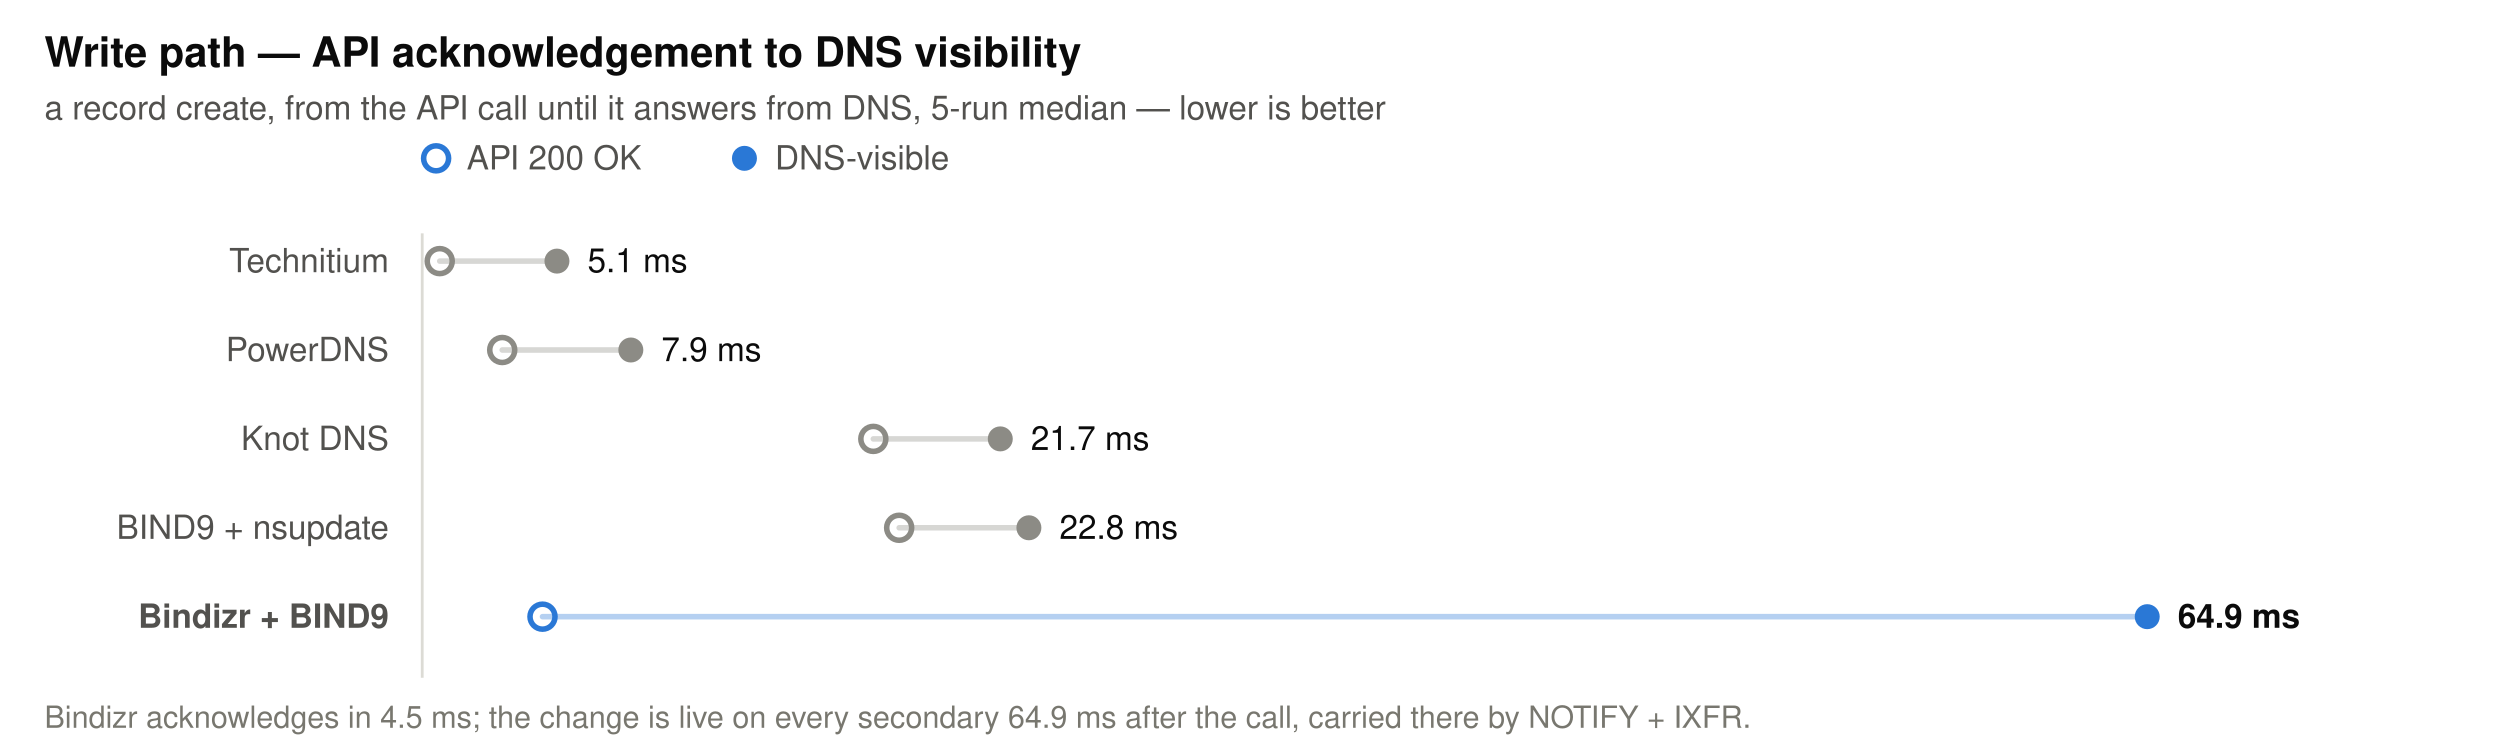
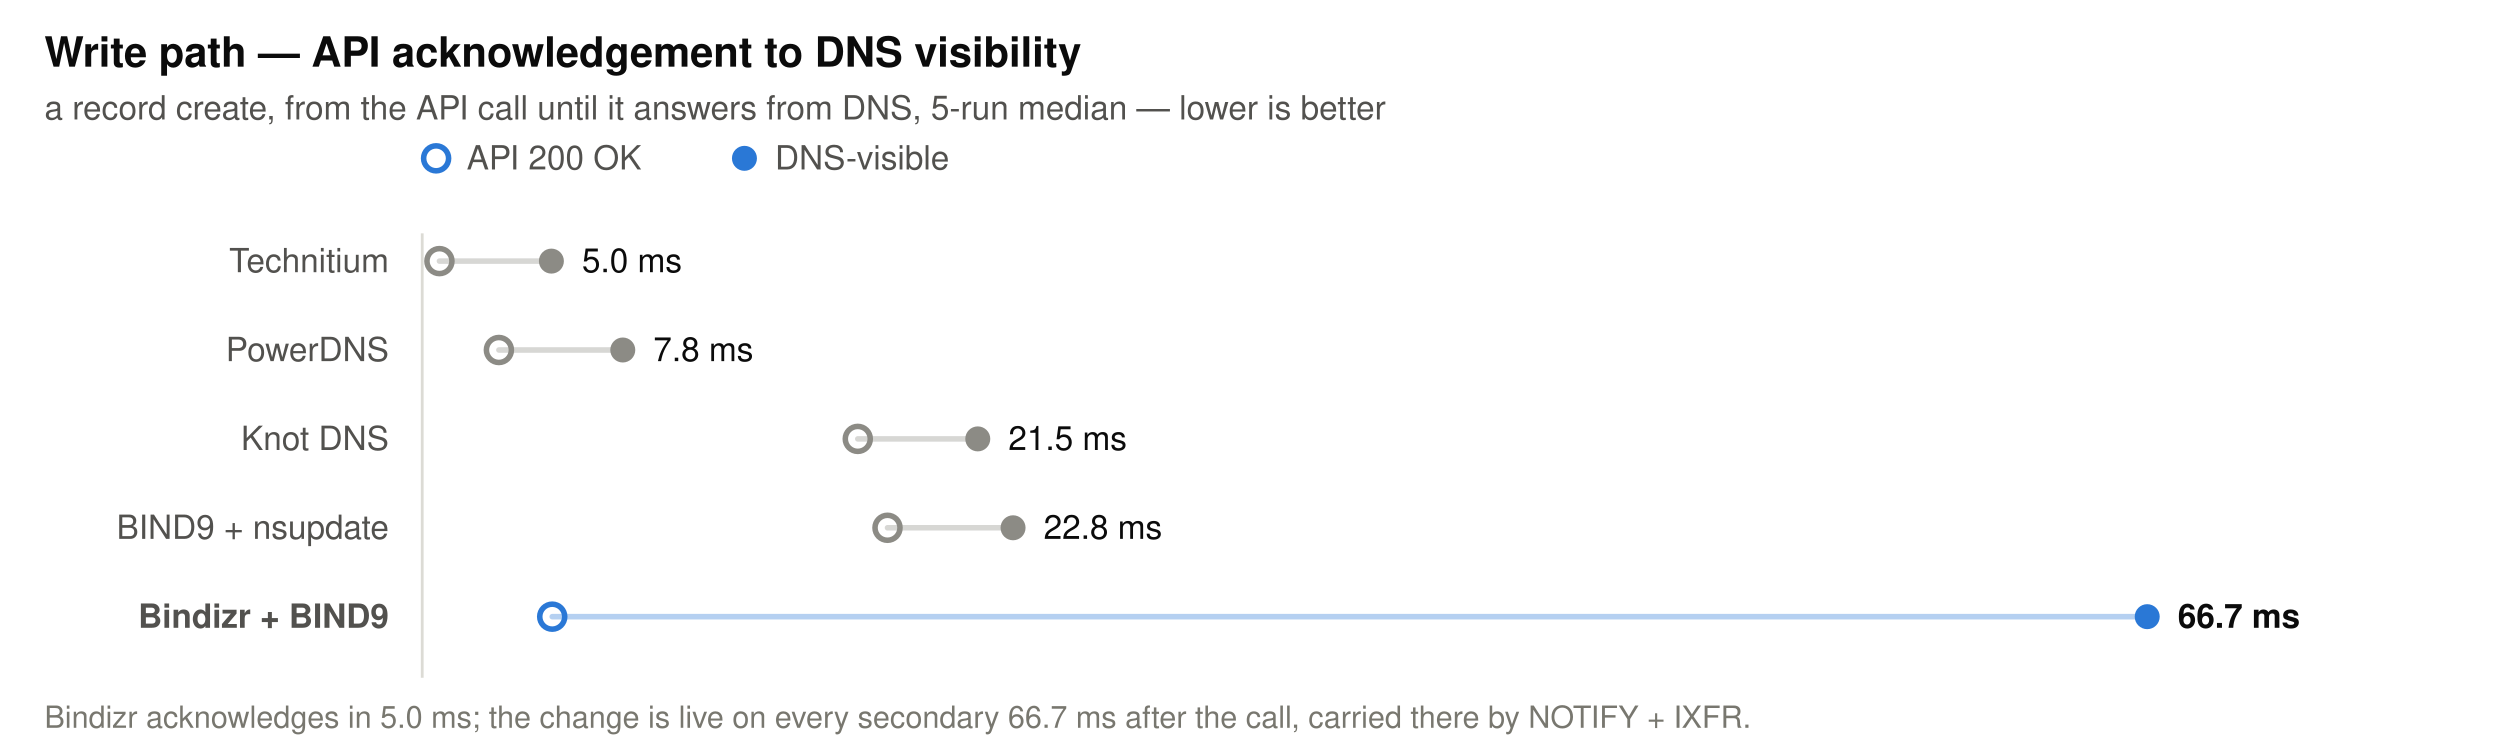
<svg xmlns="http://www.w3.org/2000/svg" width="900" height="270" viewBox="0 0 900 270" role="img">
  <text x="16.0" y="24.0" font-family="-apple-system, BlinkMacSystemFont, 'Segoe UI', Helvetica, Arial, sans-serif" font-size="15" font-weight="600" fill="#0b0b0b" text-anchor="start">Write path — API acknowledgement to DNS visibility</text>
  <text x="16.0" y="43.0" font-family="-apple-system, BlinkMacSystemFont, 'Segoe UI', Helvetica, Arial, sans-serif" font-size="12" font-weight="400" fill="#52514e" text-anchor="start">a record create, from the API call until it answers from DNS, 5-run median — lower is better</text>
  <circle cx="157" cy="57" r="4.5" fill="none" stroke="#2a78d6" stroke-width="2" />
  <text x="168.0" y="61.0" font-family="-apple-system, BlinkMacSystemFont, 'Segoe UI', Helvetica, Arial, sans-serif" font-size="12" font-weight="400" fill="#52514e" text-anchor="start">API 200 OK</text>
  <circle cx="268" cy="57" r="4.5" fill="#2a78d6" />
  <text x="279.0" y="61.0" font-family="-apple-system, BlinkMacSystemFont, 'Segoe UI', Helvetica, Arial, sans-serif" font-size="12" font-weight="400" fill="#52514e" text-anchor="start">DNS-visible</text>
  <text x="140.0" y="98.0" font-family="-apple-system, BlinkMacSystemFont, 'Segoe UI', Helvetica, Arial, sans-serif" font-size="12" font-weight="400" fill="#52514e" text-anchor="end">Technitium</text>
-   <line x1="158.3" y1="94.0" x2="200.5" y2="94.0" stroke="#8c8b85" stroke-width="2" stroke-linecap="round" opacity="0.35" />
-   <circle cx="158.3" cy="94.0" r="4.5" fill="none" stroke="#8c8b85" stroke-width="2" />
-   <circle cx="200.5" cy="94.0" r="4.5" fill="#8c8b85" />
-   <text x="211.5" y="98.0" font-family="-apple-system, BlinkMacSystemFont, 'Segoe UI', Helvetica, Arial, sans-serif" font-size="12" font-weight="400" fill="#0b0b0b" text-anchor="start">5.1 ms</text>
+   <line x1="158.2" y1="94.0" x2="198.5" y2="94.0" stroke="#8c8b85" stroke-width="2" stroke-linecap="round" opacity="0.35" />
+   <circle cx="158.2" cy="94.0" r="4.5" fill="none" stroke="#8c8b85" stroke-width="2" />
+   <circle cx="198.5" cy="94.0" r="4.5" fill="#8c8b85" />
+   <text x="209.5" y="98.0" font-family="-apple-system, BlinkMacSystemFont, 'Segoe UI', Helvetica, Arial, sans-serif" font-size="12" font-weight="400" fill="#0b0b0b" text-anchor="start">5.0 ms</text>
  <text x="140.0" y="130.0" font-family="-apple-system, BlinkMacSystemFont, 'Segoe UI', Helvetica, Arial, sans-serif" font-size="12" font-weight="400" fill="#52514e" text-anchor="end">PowerDNS</text>
-   <line x1="180.8" y1="126.0" x2="227.1" y2="126.0" stroke="#8c8b85" stroke-width="2" stroke-linecap="round" opacity="0.35" />
-   <circle cx="180.8" cy="126.0" r="4.5" fill="none" stroke="#8c8b85" stroke-width="2" />
-   <circle cx="227.1" cy="126.0" r="4.5" fill="#8c8b85" />
-   <text x="238.1" y="130.0" font-family="-apple-system, BlinkMacSystemFont, 'Segoe UI', Helvetica, Arial, sans-serif" font-size="12" font-weight="400" fill="#0b0b0b" text-anchor="start">7.9 ms</text>
+   <line x1="179.6" y1="126.0" x2="224.2" y2="126.0" stroke="#8c8b85" stroke-width="2" stroke-linecap="round" opacity="0.35" />
+   <circle cx="179.6" cy="126.0" r="4.5" fill="none" stroke="#8c8b85" stroke-width="2" />
+   <circle cx="224.2" cy="126.0" r="4.5" fill="#8c8b85" />
+   <text x="235.2" y="130.0" font-family="-apple-system, BlinkMacSystemFont, 'Segoe UI', Helvetica, Arial, sans-serif" font-size="12" font-weight="400" fill="#0b0b0b" text-anchor="start">7.8 ms</text>
  <text x="140.0" y="162.0" font-family="-apple-system, BlinkMacSystemFont, 'Segoe UI', Helvetica, Arial, sans-serif" font-size="12" font-weight="400" fill="#52514e" text-anchor="end">Knot DNS</text>
-   <line x1="314.4" y1="158.0" x2="360.1" y2="158.0" stroke="#8c8b85" stroke-width="2" stroke-linecap="round" opacity="0.35" />
-   <circle cx="314.4" cy="158.0" r="4.5" fill="none" stroke="#8c8b85" stroke-width="2" />
-   <circle cx="360.1" cy="158.0" r="4.5" fill="#8c8b85" />
-   <text x="371.1" y="162.0" font-family="-apple-system, BlinkMacSystemFont, 'Segoe UI', Helvetica, Arial, sans-serif" font-size="12" font-weight="400" fill="#0b0b0b" text-anchor="start">21.7 ms</text>
+   <line x1="308.8" y1="158.0" x2="352.0" y2="158.0" stroke="#8c8b85" stroke-width="2" stroke-linecap="round" opacity="0.35" />
+   <circle cx="308.8" cy="158.0" r="4.5" fill="none" stroke="#8c8b85" stroke-width="2" />
+   <circle cx="352.0" cy="158.0" r="4.5" fill="#8c8b85" />
+   <text x="363.0" y="162.0" font-family="-apple-system, BlinkMacSystemFont, 'Segoe UI', Helvetica, Arial, sans-serif" font-size="12" font-weight="400" fill="#0b0b0b" text-anchor="start">21.5 ms</text>
  <text x="140.0" y="194.0" font-family="-apple-system, BlinkMacSystemFont, 'Segoe UI', Helvetica, Arial, sans-serif" font-size="12" font-weight="400" fill="#52514e" text-anchor="end">BIND9 + nsupdate</text>
-   <line x1="323.7" y1="190.0" x2="370.4" y2="190.0" stroke="#8c8b85" stroke-width="2" stroke-linecap="round" opacity="0.35" />
-   <circle cx="323.7" cy="190.0" r="4.5" fill="none" stroke="#8c8b85" stroke-width="2" />
-   <circle cx="370.4" cy="190.0" r="4.5" fill="#8c8b85" />
-   <text x="381.4" y="194.0" font-family="-apple-system, BlinkMacSystemFont, 'Segoe UI', Helvetica, Arial, sans-serif" font-size="12" font-weight="400" fill="#0b0b0b" text-anchor="start">22.8 ms</text>
+   <line x1="319.5" y1="190.0" x2="364.7" y2="190.0" stroke="#8c8b85" stroke-width="2" stroke-linecap="round" opacity="0.35" />
+   <circle cx="319.5" cy="190.0" r="4.5" fill="none" stroke="#8c8b85" stroke-width="2" />
+   <circle cx="364.7" cy="190.0" r="4.5" fill="#8c8b85" />
+   <text x="375.7" y="194.0" font-family="-apple-system, BlinkMacSystemFont, 'Segoe UI', Helvetica, Arial, sans-serif" font-size="12" font-weight="400" fill="#0b0b0b" text-anchor="start">22.8 ms</text>
  <text x="140.0" y="226.0" font-family="-apple-system, BlinkMacSystemFont, 'Segoe UI', Helvetica, Arial, sans-serif" font-size="12" font-weight="600" fill="#52514e" text-anchor="end">Bindizr + BIND9</text>
-   <line x1="195.3" y1="222.0" x2="773.0" y2="222.0" stroke="#2a78d6" stroke-width="2" stroke-linecap="round" opacity="0.35" />
-   <circle cx="195.3" cy="222.0" r="4.5" fill="none" stroke="#2a78d6" stroke-width="2" />
+   <line x1="198.8" y1="222.0" x2="773.0" y2="222.0" stroke="#2a78d6" stroke-width="2" stroke-linecap="round" opacity="0.35" />
+   <circle cx="198.8" cy="222.0" r="4.5" fill="none" stroke="#2a78d6" stroke-width="2" />
  <circle cx="773.0" cy="222.0" r="4.5" fill="#2a78d6" />
-   <text x="784.0" y="226.0" font-family="-apple-system, BlinkMacSystemFont, 'Segoe UI', Helvetica, Arial, sans-serif" font-size="12" font-weight="600" fill="#0b0b0b" text-anchor="start">64.9 ms</text>
+   <text x="784.0" y="226.0" font-family="-apple-system, BlinkMacSystemFont, 'Segoe UI', Helvetica, Arial, sans-serif" font-size="12" font-weight="600" fill="#0b0b0b" text-anchor="start">66.7 ms</text>
  <line x1="152" y1="84" x2="152" y2="244" stroke="#dcdbd5" stroke-width="1" />
-   <text x="16.0" y="262.0" font-family="-apple-system, BlinkMacSystemFont, 'Segoe UI', Helvetica, Arial, sans-serif" font-size="11" font-weight="400" fill="#78776f" text-anchor="start">Bindizr acknowledges in 4.5 ms; the change is live on every secondary 64.9 ms after the call, carried there by NOTIFY + IXFR.</text>
+   <text x="16.0" y="262.0" font-family="-apple-system, BlinkMacSystemFont, 'Segoe UI', Helvetica, Arial, sans-serif" font-size="11" font-weight="400" fill="#78776f" text-anchor="start">Bindizr acknowledges in 5.0 ms; the change is live on every secondary 66.7 ms after the call, carried there by NOTIFY + IXFR.</text>
</svg>
